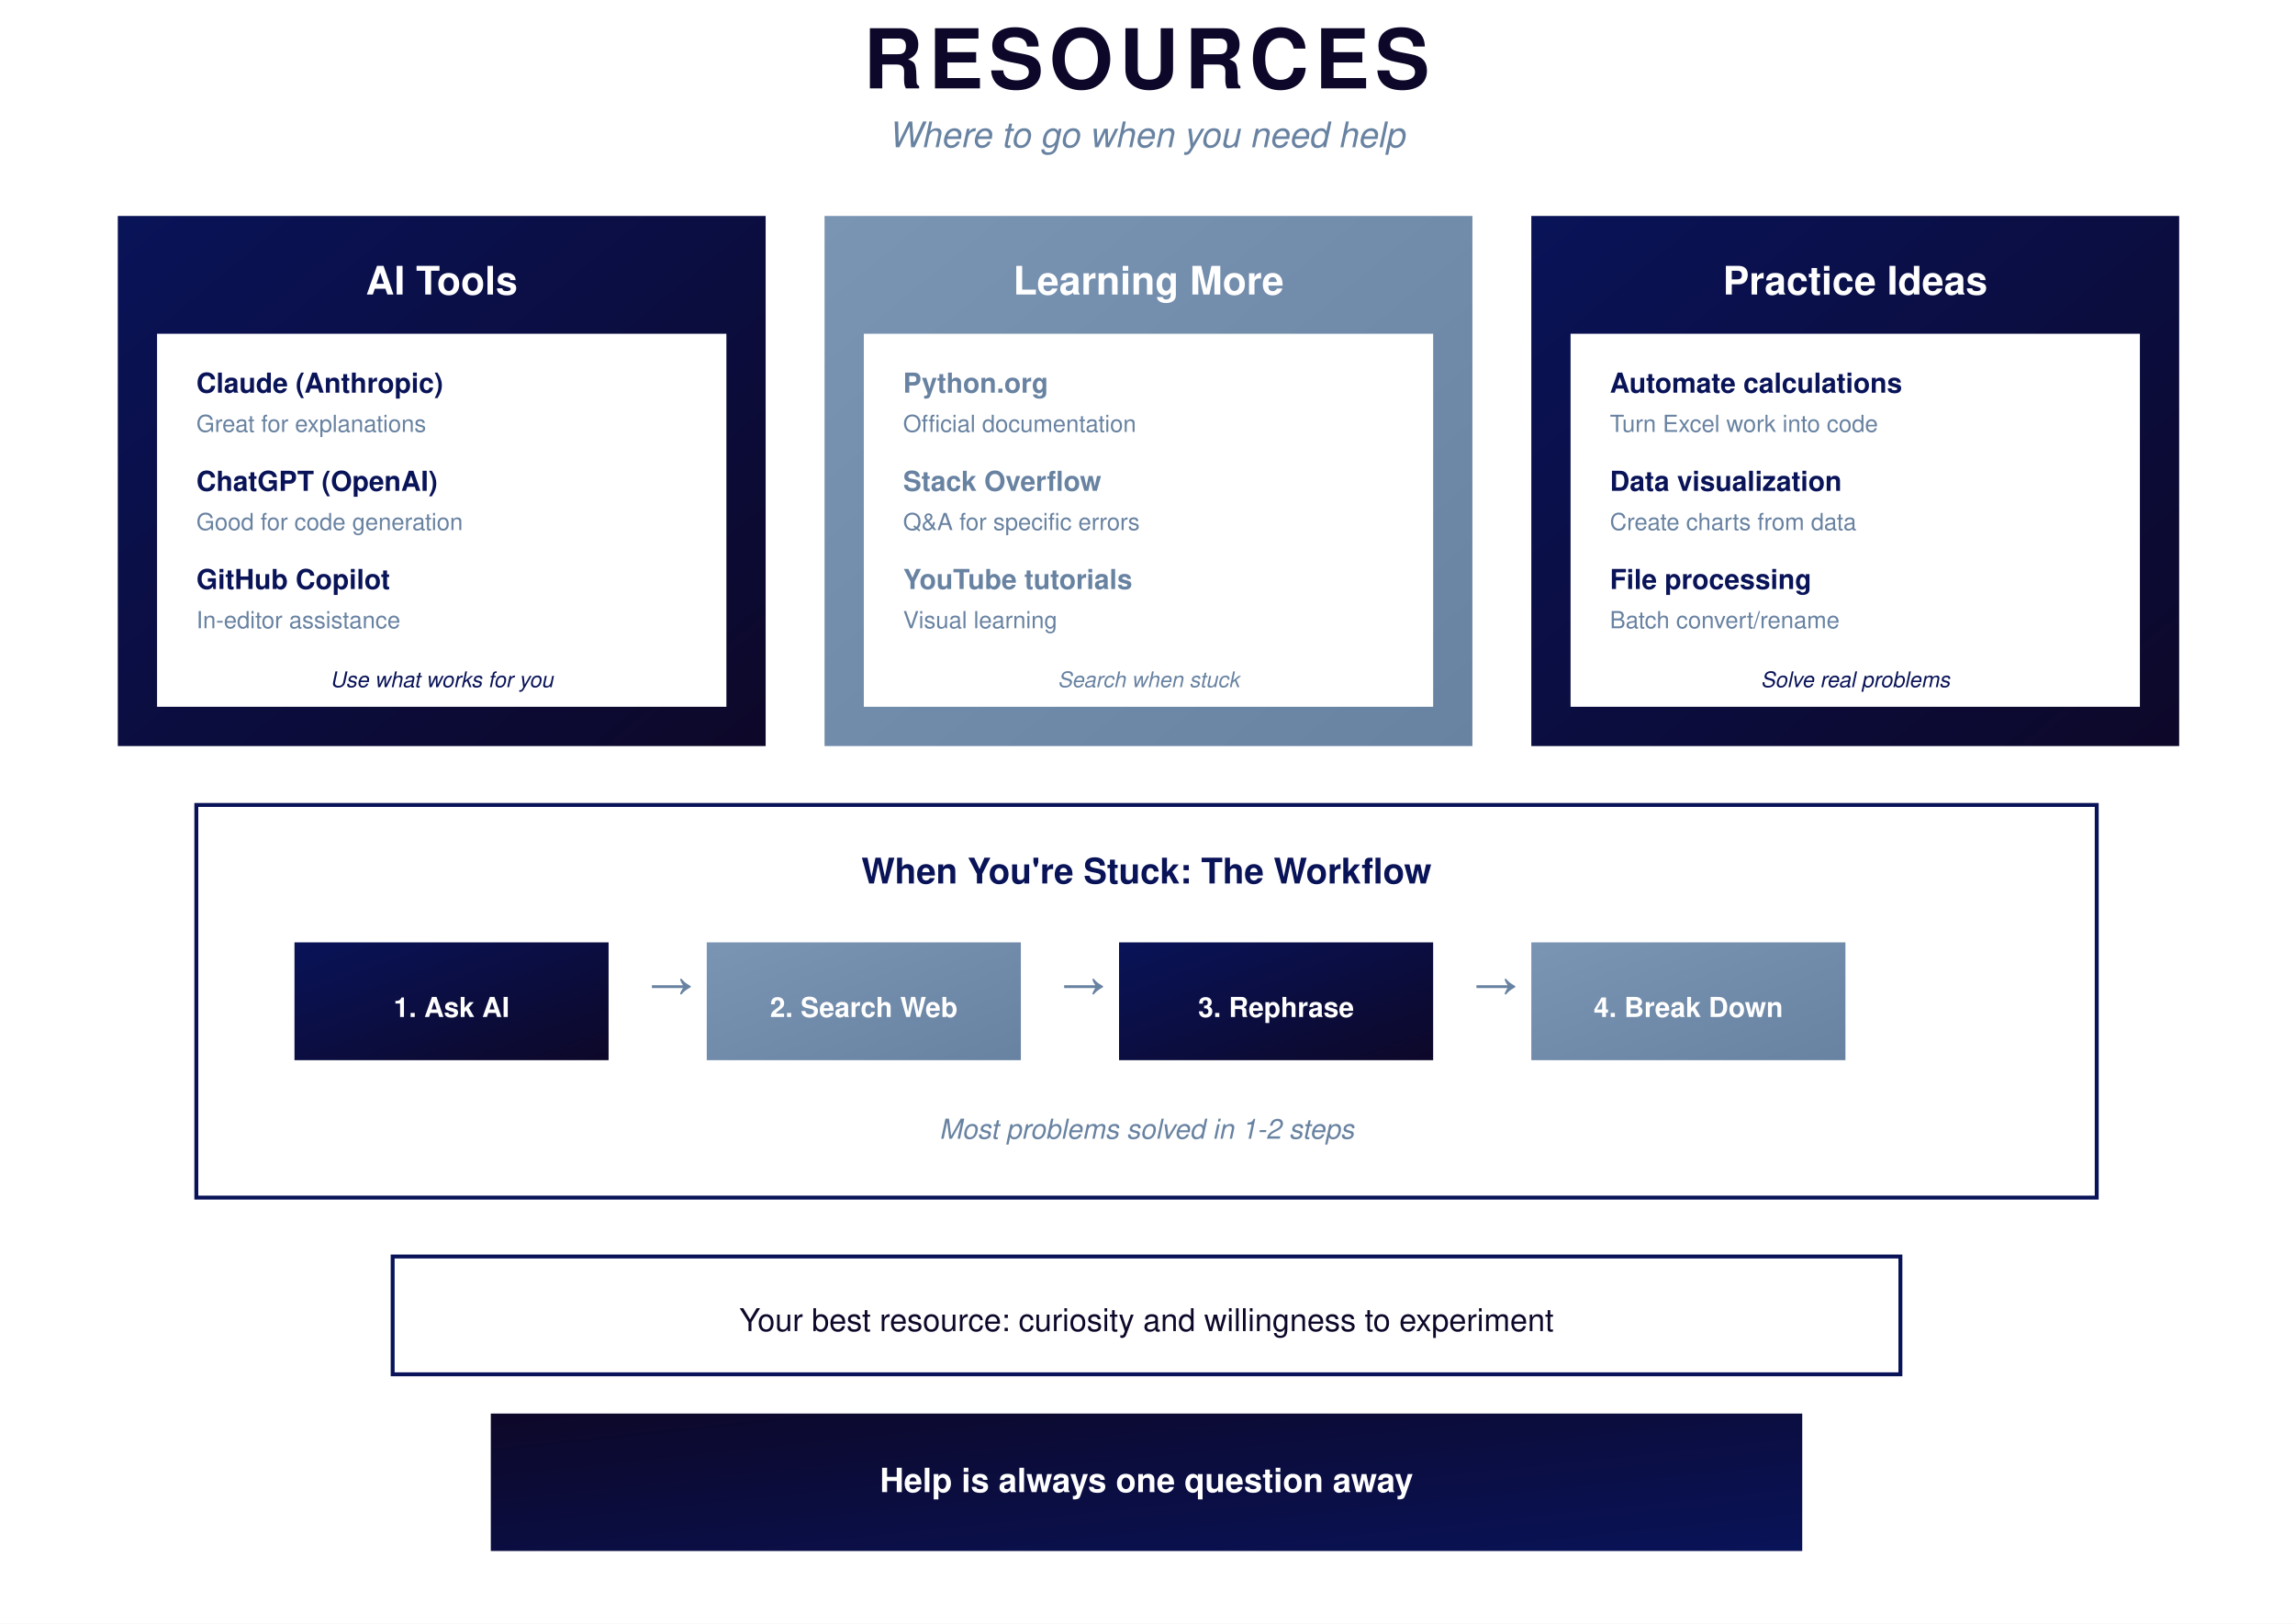
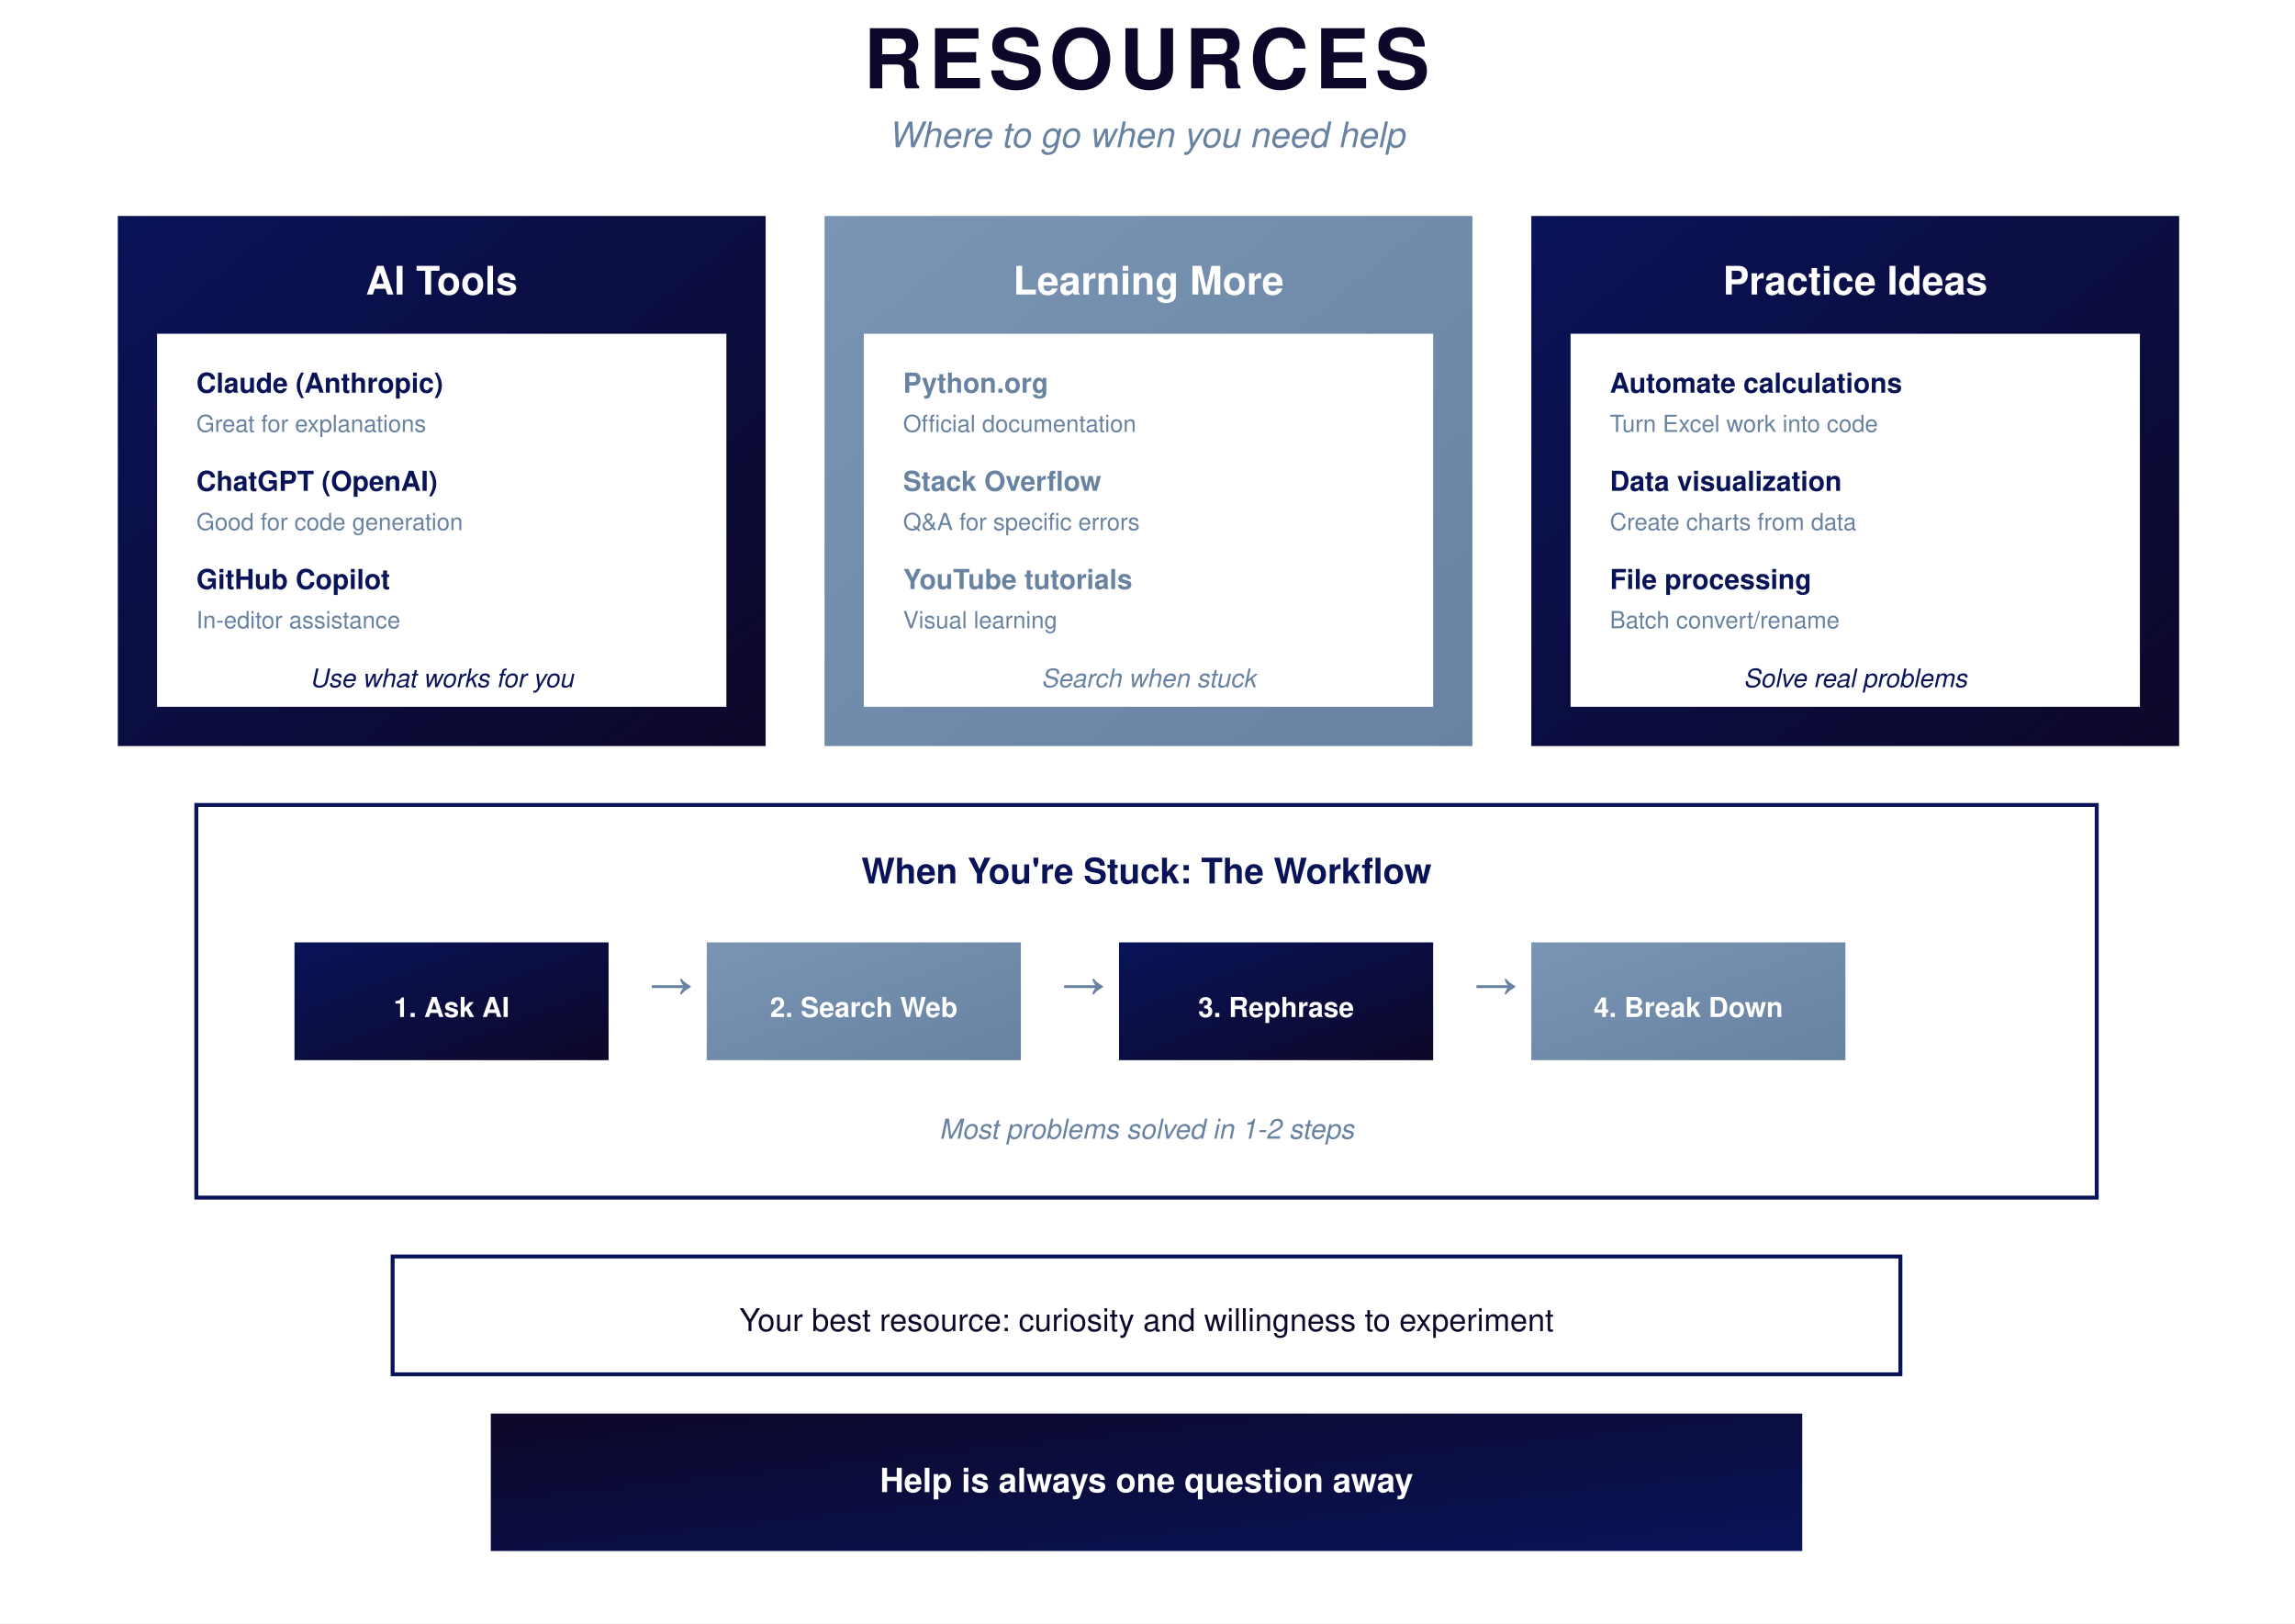
<svg xmlns="http://www.w3.org/2000/svg" viewBox="0 0 1169 827" width="1169" height="827">
  <defs>
+     <linearGradient id="goodGreen" x1="0%" y1="0%" x2="100%" y2="100%">
+       <stop offset="0%" style="stop-color:#0a7c42" />
+       <stop offset="100%" style="stop-color:#065a2f" />
+     </linearGradient>
+     <linearGradient id="badRed" x1="0%" y1="0%" x2="100%" y2="100%">
+       <stop offset="0%" style="stop-color:#b60002" />
+       <stop offset="100%" style="stop-color:#690308" />
+     </linearGradient>
    <linearGradient id="deepBlue" x1="0%" y1="0%" x2="100%" y2="100%">
      <stop offset="0%" style="stop-color:#091358" />
      <stop offset="100%" style="stop-color:#0d0829" />
+     </linearGradient>
+     <linearGradient id="aiPurple" x1="0%" y1="0%" x2="100%" y2="100%">
+       <stop offset="0%" style="stop-color:#6b21a8" />
+       <stop offset="100%" style="stop-color:#4c1d6d" />
    </linearGradient>
    <linearGradient id="steelBlue" x1="0%" y1="0%" x2="100%" y2="100%">
      <stop offset="0%" style="stop-color:#7a94b3" />
      <stop offset="100%" style="stop-color:#6882a1" />
    </linearGradient>
    <linearGradient id="darkNavy" x1="0%" y1="0%" x2="100%" y2="100%">
      <stop offset="0%" style="stop-color:#0d0829" />
      <stop offset="100%" style="stop-color:#091358" />
    </linearGradient>
  </defs>
  <rect width="1169" height="827" fill="#ffffff" />
  <text x="584" y="45" font-family="Helvetica, Arial, sans-serif" font-size="42" font-weight="bold" fill="#0d0829" text-anchor="middle" letter-spacing="3">RESOURCES</text>
  <text x="584" y="75" font-family="Helvetica, Arial, sans-serif" font-size="18" fill="#6882a1" text-anchor="middle" font-style="italic">Where to go when you need help</text>
  <rect x="60" y="110" width="330" height="270" fill="url(#deepBlue)" />
  <text x="225" y="150" font-family="Helvetica, Arial, sans-serif" font-size="20" font-weight="bold" fill="#ffffff" text-anchor="middle">AI Tools</text>
  <rect x="80" y="170" width="290" height="190" fill="#ffffff" />
  <text x="100" y="200" font-family="Helvetica, Arial, sans-serif" font-size="14" fill="#091358" font-weight="bold">Claude (Anthropic)</text>
  <text x="100" y="220" font-family="Helvetica, Arial, sans-serif" font-size="12" fill="#6882a1">Great for explanations</text>
  <text x="100" y="250" font-family="Helvetica, Arial, sans-serif" font-size="14" fill="#091358" font-weight="bold">ChatGPT (OpenAI)</text>
  <text x="100" y="270" font-family="Helvetica, Arial, sans-serif" font-size="12" fill="#6882a1">Good for code generation</text>
  <text x="100" y="300" font-family="Helvetica, Arial, sans-serif" font-size="14" fill="#091358" font-weight="bold">GitHub Copilot</text>
  <text x="100" y="320" font-family="Helvetica, Arial, sans-serif" font-size="12" fill="#6882a1">In-editor assistance</text>
-   <text x="225" y="350" font-family="Helvetica, Arial, sans-serif" font-size="11" fill="#091358" text-anchor="middle" font-style="italic">Use what works for you</text>
+   <text x="225" y="350" font-family="Helvetica, Arial, sans-serif" font-size="13" fill="#091358" text-anchor="middle" font-style="italic">Use what works for you</text>
  <rect x="420" y="110" width="330" height="270" fill="url(#steelBlue)" />
  <text x="585" y="150" font-family="Helvetica, Arial, sans-serif" font-size="20" font-weight="bold" fill="#ffffff" text-anchor="middle">Learning More</text>
  <rect x="440" y="170" width="290" height="190" fill="#ffffff" />
  <text x="460" y="200" font-family="Helvetica, Arial, sans-serif" font-size="14" fill="#6882a1" font-weight="bold">Python.org</text>
  <text x="460" y="220" font-family="Helvetica, Arial, sans-serif" font-size="12" fill="#6882a1">Official documentation</text>
  <text x="460" y="250" font-family="Helvetica, Arial, sans-serif" font-size="14" fill="#6882a1" font-weight="bold">Stack Overflow</text>
  <text x="460" y="270" font-family="Helvetica, Arial, sans-serif" font-size="12" fill="#6882a1">Q&amp;A for specific errors</text>
  <text x="460" y="300" font-family="Helvetica, Arial, sans-serif" font-size="14" fill="#6882a1" font-weight="bold">YouTube tutorials</text>
  <text x="460" y="320" font-family="Helvetica, Arial, sans-serif" font-size="12" fill="#6882a1">Visual learning</text>
-   <text x="585" y="350" font-family="Helvetica, Arial, sans-serif" font-size="11" fill="#6882a1" text-anchor="middle" font-style="italic">Search when stuck</text>
+   <text x="585" y="350" font-family="Helvetica, Arial, sans-serif" font-size="13" fill="#6882a1" text-anchor="middle" font-style="italic">Search when stuck</text>
  <rect x="780" y="110" width="330" height="270" fill="url(#deepBlue)" />
  <text x="945" y="150" font-family="Helvetica, Arial, sans-serif" font-size="20" font-weight="bold" fill="#ffffff" text-anchor="middle">Practice Ideas</text>
  <rect x="800" y="170" width="290" height="190" fill="#ffffff" />
  <text x="820" y="200" font-family="Helvetica, Arial, sans-serif" font-size="14" fill="#091358" font-weight="bold">Automate calculations</text>
  <text x="820" y="220" font-family="Helvetica, Arial, sans-serif" font-size="12" fill="#6882a1">Turn Excel work into code</text>
  <text x="820" y="250" font-family="Helvetica, Arial, sans-serif" font-size="14" fill="#091358" font-weight="bold">Data visualization</text>
  <text x="820" y="270" font-family="Helvetica, Arial, sans-serif" font-size="12" fill="#6882a1">Create charts from data</text>
  <text x="820" y="300" font-family="Helvetica, Arial, sans-serif" font-size="14" fill="#091358" font-weight="bold">File processing</text>
  <text x="820" y="320" font-family="Helvetica, Arial, sans-serif" font-size="12" fill="#6882a1">Batch convert/rename</text>
-   <text x="945" y="350" font-family="Helvetica, Arial, sans-serif" font-size="11" fill="#091358" text-anchor="middle" font-style="italic">Solve real problems</text>
+   <text x="945" y="350" font-family="Helvetica, Arial, sans-serif" font-size="13" fill="#091358" text-anchor="middle" font-style="italic">Solve real problems</text>
  <rect x="100" y="410" width="968" height="200" fill="#ffffff" stroke="#091358" stroke-width="2" />
  <text x="584" y="450" font-family="Helvetica, Arial, sans-serif" font-size="18" font-weight="bold" fill="#091358" text-anchor="middle">When You're Stuck: The Workflow</text>
  <rect x="150" y="480" width="160" height="60" fill="url(#deepBlue)" />
  <text x="230" y="518" font-family="Helvetica, Arial, sans-serif" font-size="14" font-weight="bold" fill="#ffffff" text-anchor="middle">1. Ask AI</text>
  <text x="330" y="510" font-family="Helvetica, Arial, sans-serif" font-size="24" fill="#6882a1">→</text>
  <rect x="360" y="480" width="160" height="60" fill="url(#steelBlue)" />
  <text x="440" y="518" font-family="Helvetica, Arial, sans-serif" font-size="14" font-weight="bold" fill="#ffffff" text-anchor="middle">2. Search Web</text>
  <text x="540" y="510" font-family="Helvetica, Arial, sans-serif" font-size="24" fill="#6882a1">→</text>
  <rect x="570" y="480" width="160" height="60" fill="url(#deepBlue)" />
  <text x="650" y="518" font-family="Helvetica, Arial, sans-serif" font-size="14" font-weight="bold" fill="#ffffff" text-anchor="middle">3. Rephrase</text>
  <text x="750" y="510" font-family="Helvetica, Arial, sans-serif" font-size="24" fill="#6882a1">→</text>
  <rect x="780" y="480" width="160" height="60" fill="url(#steelBlue)" />
  <text x="860" y="518" font-family="Helvetica, Arial, sans-serif" font-size="14" font-weight="bold" fill="#ffffff" text-anchor="middle">4. Break Down</text>
  <text x="584" y="580" font-family="Helvetica, Arial, sans-serif" font-size="14" fill="#6882a1" text-anchor="middle" font-style="italic">Most problems solved in 1-2 steps</text>
  <rect x="200" y="640" width="768" height="60" fill="#ffffff" stroke="#091358" stroke-width="2" />
  <text x="584" y="678" font-family="Helvetica, Arial, sans-serif" font-size="16" fill="#0d0829" text-anchor="middle">Your best resource: curiosity and willingness to experiment</text>
  <rect x="250" y="720" width="668" height="70" fill="url(#darkNavy)" />
  <text x="584" y="760" font-family="Helvetica, Arial, sans-serif" font-size="17" font-weight="bold" fill="#ffffff" text-anchor="middle">Help is always one question away</text>
</svg>
